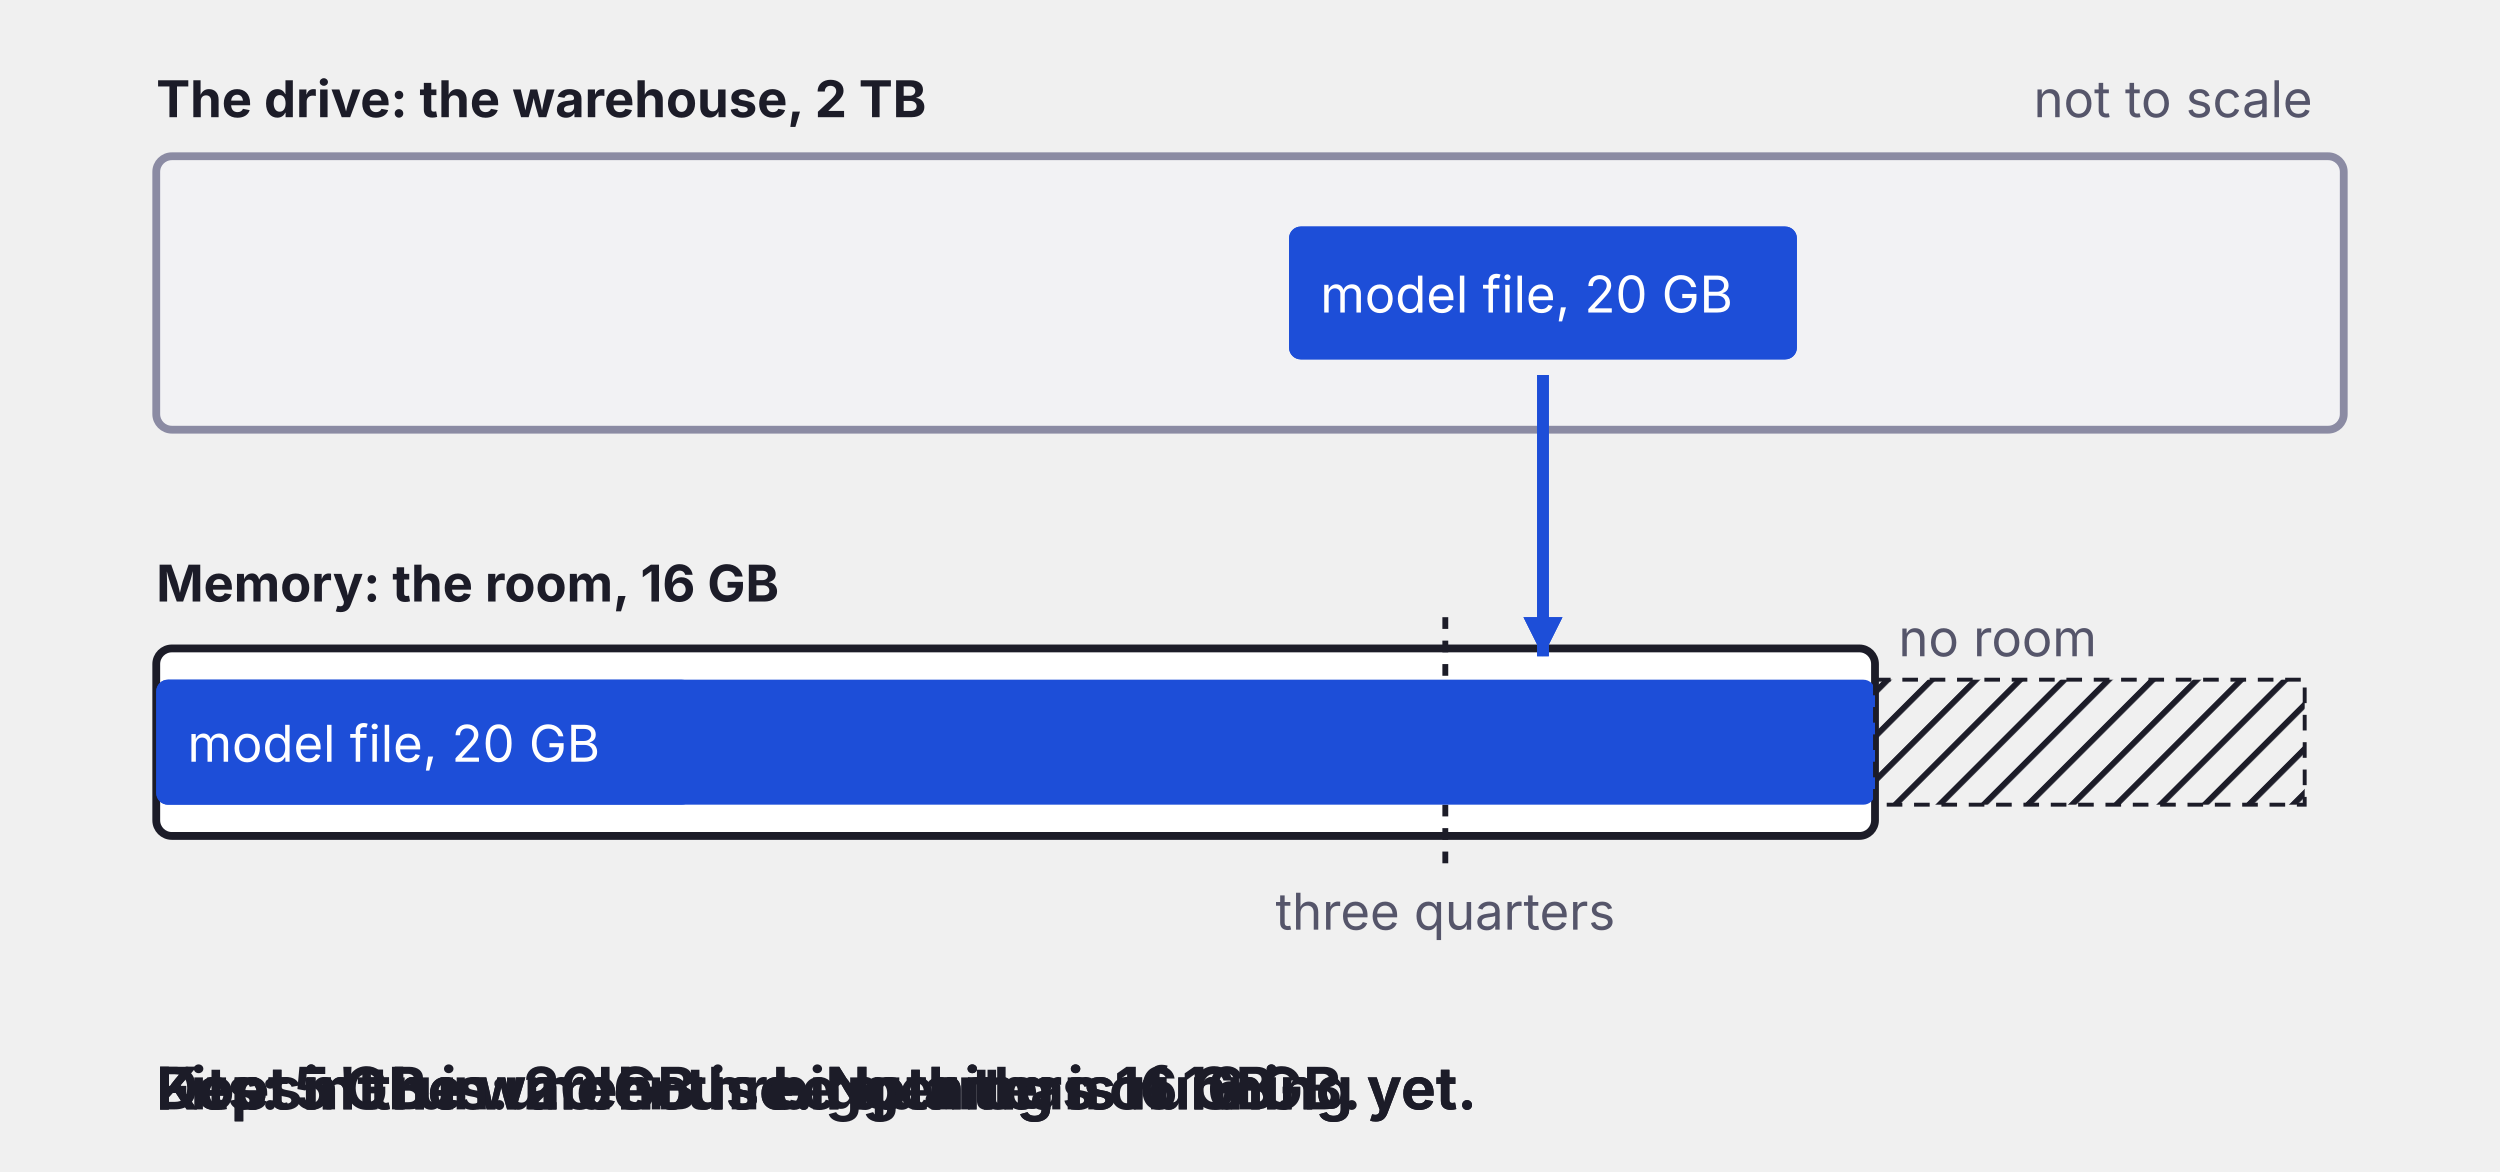
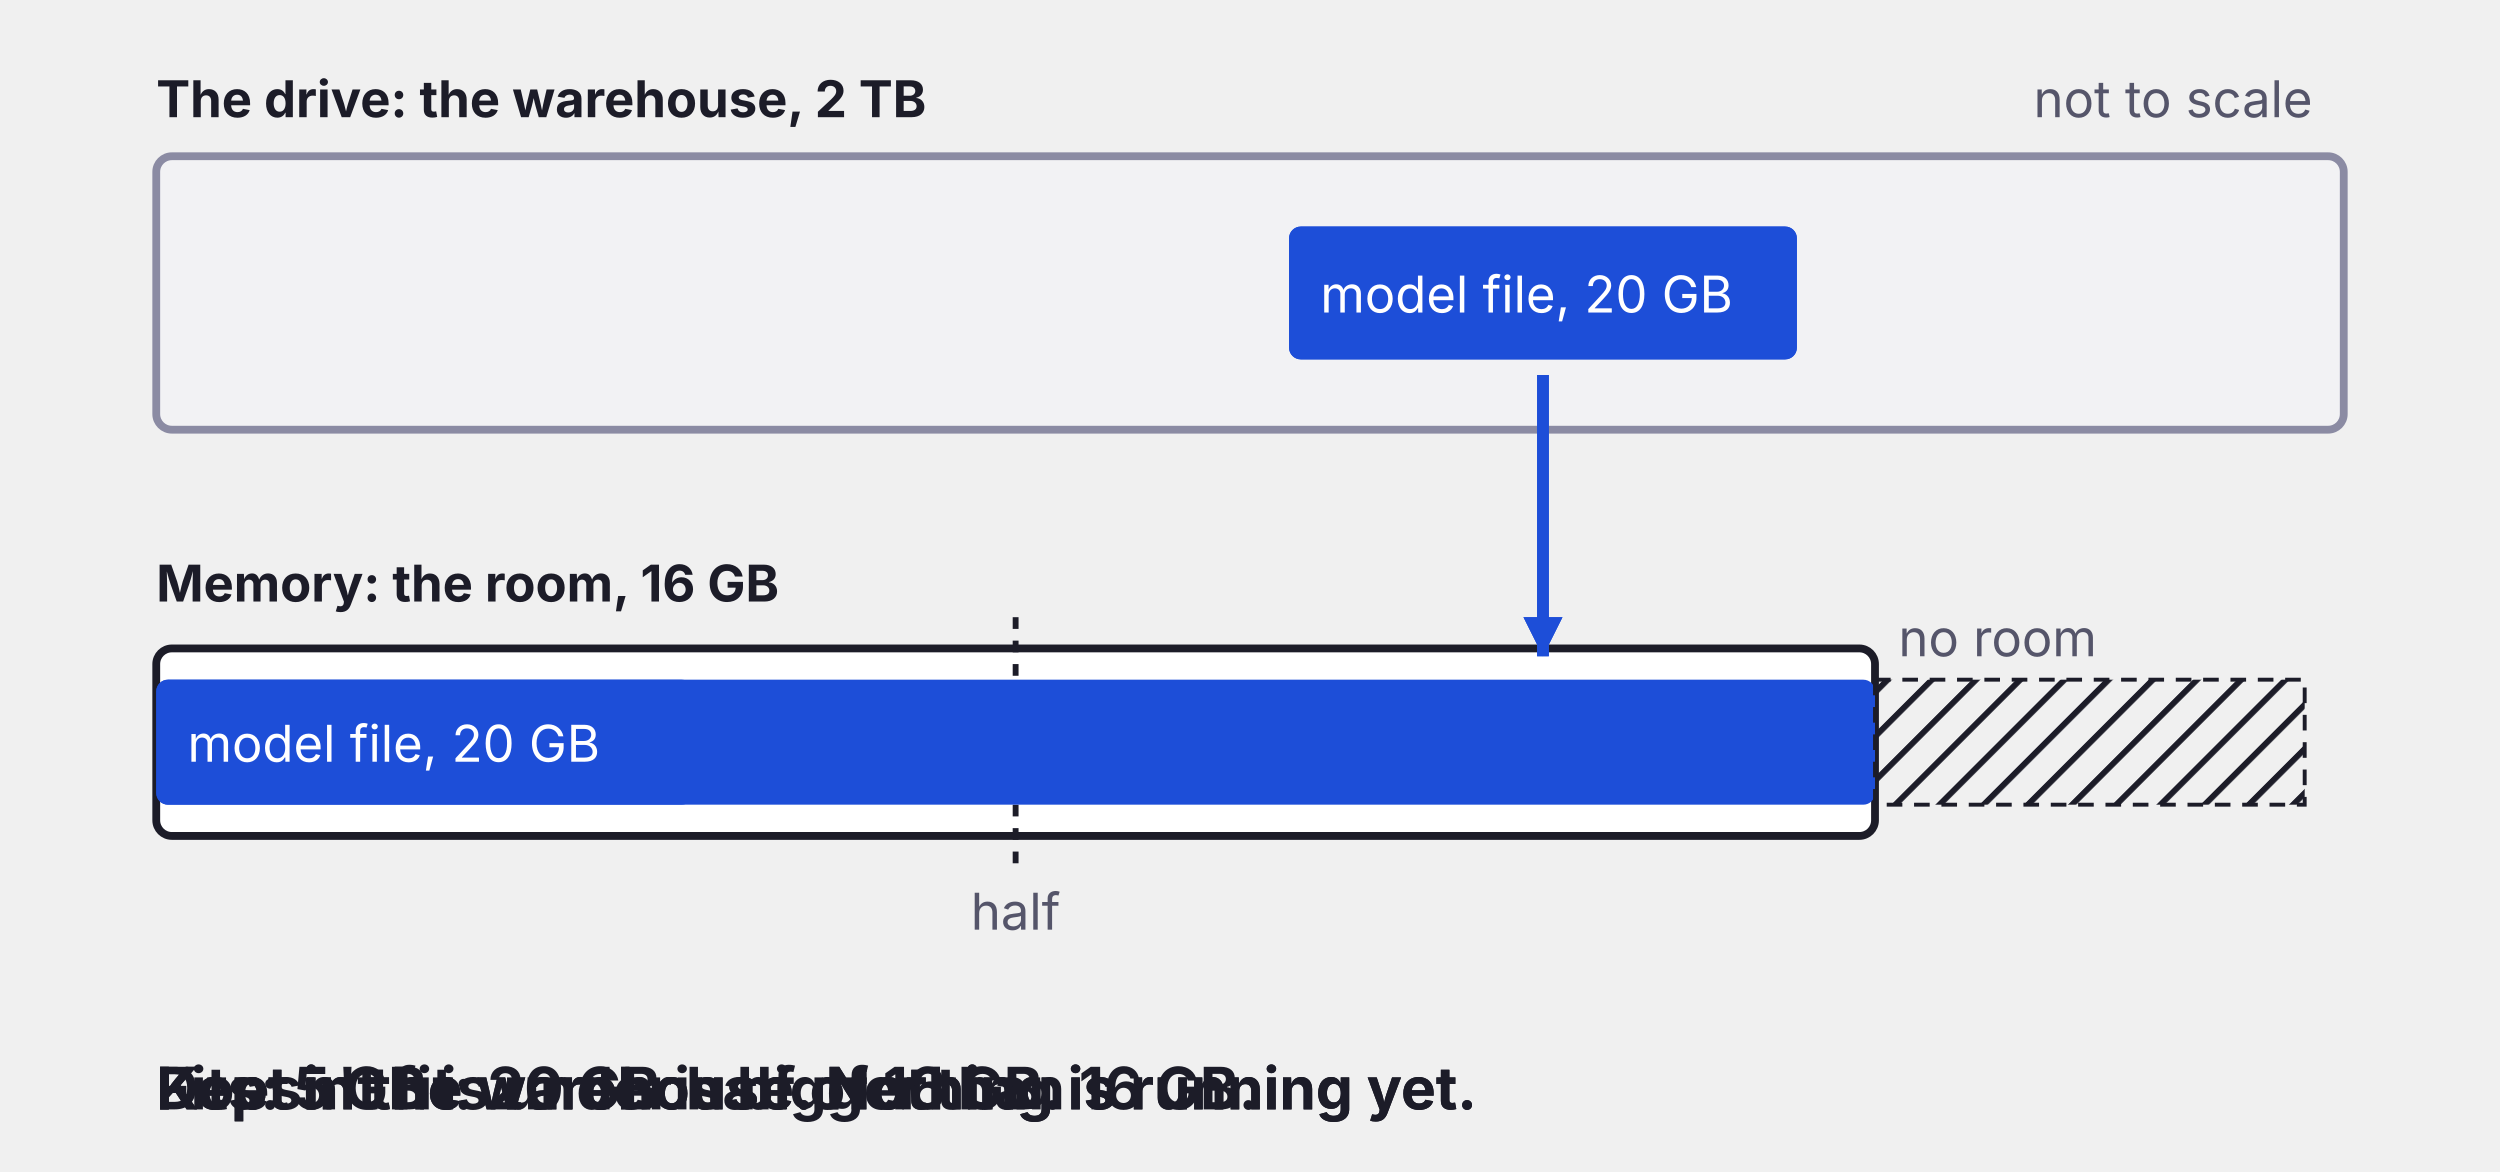
<svg xmlns="http://www.w3.org/2000/svg" viewBox="0 0 640 300" width="640" height="300" font-family="system-ui, -apple-system, Segoe UI, sans-serif" class="fig" data-figure="room-and-warehouse">
  <defs>
    <pattern id="room-and-warehouse-over" width="8" height="8" patternUnits="userSpaceOnUse" patternTransform="rotate(45)">
      <line x1="0" y1="0" x2="0" y2="8" class="fig-ink-stroke" stroke="#1c1c28" stroke-width="3" />
    </pattern>
  </defs>
  <rect x="40" y="40" width="560" height="70" class="fig-code fig-line-stroke" fill="#f2f2f4" stroke="#8b8ba3" rx="4" stroke-width="2" />
  <text x="40" y="30" font-size="13" text-anchor="start" class="fig-ink" fill="#1c1c28" font-weight="bold">The drive: the warehouse, 2 TB</text>
  <text x="592" y="30" font-size="13" text-anchor="end" class="fig-muted" fill="#55556a">not to scale</text>
  <rect x="40" y="166" width="440" height="48" class="fig-paper fig-ink-stroke" fill="#ffffff" stroke="#1c1c28" rx="4" stroke-width="2" />
-   <line x1="370" y1="158" x2="370" y2="222" class="fig-ink-stroke" stroke="#1c1c28" stroke-dasharray="3 3" stroke-width="1.5" />
-   <text x="370" y="238" font-size="13" text-anchor="middle" class="fig-muted" fill="#55556a">three quarters</text>
+   <line x1="260" y1="158" x2="260" y2="222" class="fig-ink-stroke" stroke="#1c1c28" stroke-dasharray="3 3" stroke-width="1.5" />
+   <text x="260" y="238" font-size="13" text-anchor="middle" class="fig-muted" fill="#55556a">half</text>
  <text x="40" y="154" font-size="13" text-anchor="start" class="fig-ink" fill="#1c1c28" font-weight="bold">Memory: the room, 16 GB</text>
  <g data-when="file=5">
    <rect x="330" y="58" width="130" height="34" class="fig-accent-fill" fill="#1d4ed8" stroke="none" rx="3" />
    <text x="338" y="80" font-size="13" text-anchor="start" class="fig-on-accent" fill="#ffffff">model file, 5 GB</text>
  </g>
  <text x="40" y="284" font-size="15" text-anchor="start" class="fig-ink fig-result" fill="#1c1c28" data-verdict="stored" font-weight="bold" data-when="file=5 place=drive">Kept in the warehouse. Nothing is running yet.</text>
  <g data-when="file=5 place=memory">
    <line x1="395" y1="96" x2="395" y2="168" class="fig-accent-stroke" stroke="#1d4ed8" stroke-width="3" />
    <polygon points="395,168 390,158 400,158" class="fig-accent-fill" fill="#1d4ed8" />
  </g>
  <g data-when="file=5 place=memory">
    <rect x="40" y="174" width="137.5" height="32" class="fig-accent-fill" fill="#1d4ed8" stroke="none" rx="3" />
  </g>
  <text x="48" y="195" font-size="13" text-anchor="start" class="fig-on-accent" fill="#ffffff" data-when="file=5 place=memory">model file, 5 GB</text>
-   <text x="40" y="284" font-size="15" text-anchor="start" class="fig-ink fig-result" fill="#1c1c28" data-verdict="fits" font-weight="bold" data-when="file=5 place=memory">Fits: 5 GB is under three quarters of 16 GB.</text>
+   <text x="40" y="284" font-size="15" text-anchor="start" class="fig-ink fig-result" fill="#1c1c28" data-verdict="fits" font-weight="bold" data-when="file=5 place=memory">Fits: 5 GB is under half of 16 GB.</text>
  <g data-when="file=20">
    <rect x="330" y="58" width="130" height="34" class="fig-accent-fill" fill="#1d4ed8" stroke="none" rx="3" />
    <text x="338" y="80" font-size="13" text-anchor="start" class="fig-on-accent" fill="#ffffff">model file, 20 GB</text>
  </g>
  <text x="40" y="284" font-size="15" text-anchor="start" class="fig-ink fig-result" fill="#1c1c28" data-verdict="stored" font-weight="bold" data-when="file=20 place=drive">Kept in the warehouse. Nothing is running yet.</text>
  <g data-when="file=20 place=memory">
    <line x1="395" y1="96" x2="395" y2="168" class="fig-accent-stroke" stroke="#1d4ed8" stroke-width="3" />
    <polygon points="395,168 390,158 400,158" class="fig-accent-fill" fill="#1d4ed8" />
  </g>
  <g data-when="file=20 place=memory">
    <rect x="40" y="174" width="440" height="32" class="fig-accent-fill" fill="#1d4ed8" stroke="none" rx="3" />
    <rect x="480" y="174" width="110" height="32" class="fig-ink-stroke" fill="url(#room-and-warehouse-over)" stroke="#1c1c28" stroke-dasharray="4 3" />
    <text x="486" y="168" font-size="13" text-anchor="start" class="fig-muted" fill="#55556a">no room</text>
  </g>
  <text x="48" y="195" font-size="13" text-anchor="start" class="fig-on-accent" fill="#ffffff" data-when="file=20 place=memory">model file, 20 GB</text>
-   <text x="40" y="284" font-size="15" text-anchor="start" class="fig-ink fig-result" fill="#1c1c28" data-verdict="no" font-weight="bold" data-when="file=20 place=memory">Doesn't run: 20 GB is bigger than 16 GB.</text>
+   <text x="40" y="284" font-size="15" text-anchor="start" class="fig-ink fig-result" fill="#1c1c28" data-verdict="no" font-weight="bold" data-when="file=20 place=memory">Doesn't fit: 20 GB is bigger than 16 GB.</text>
</svg>
